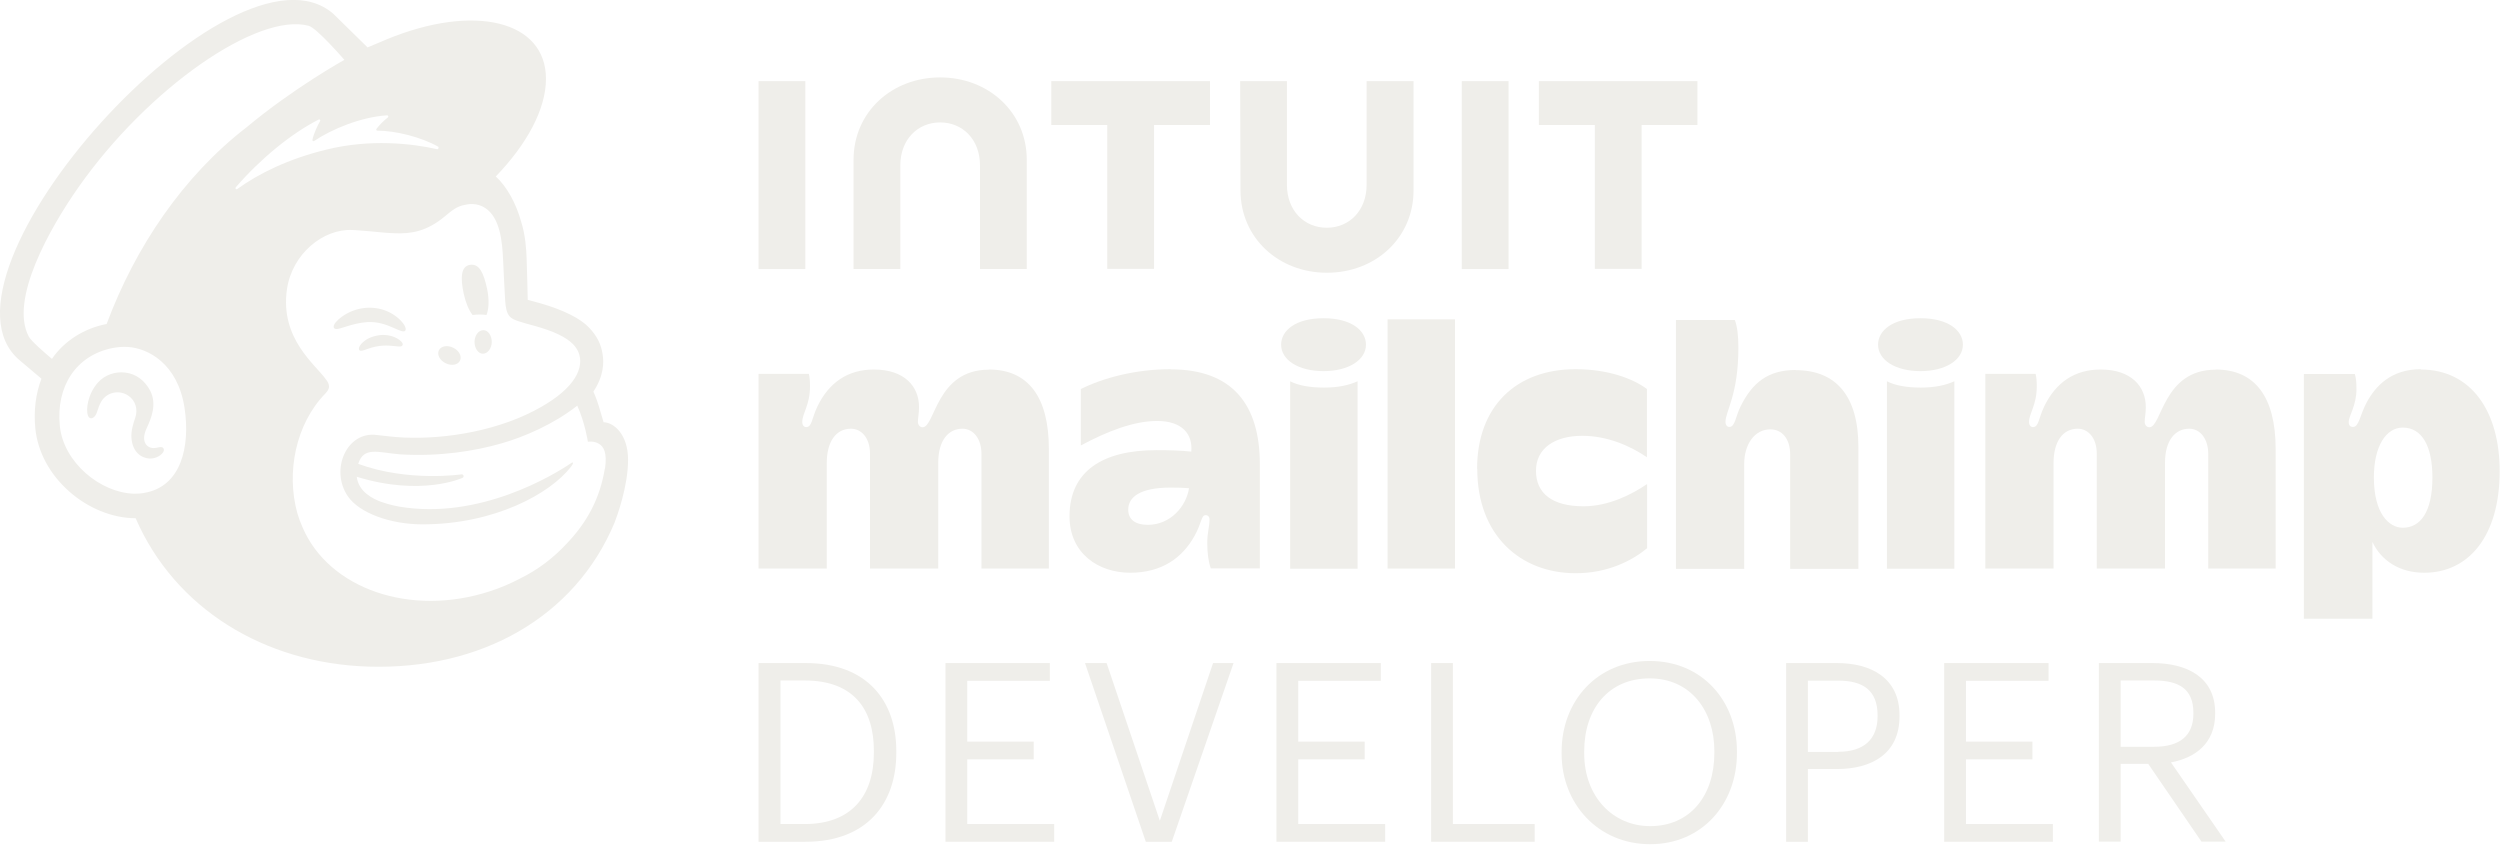
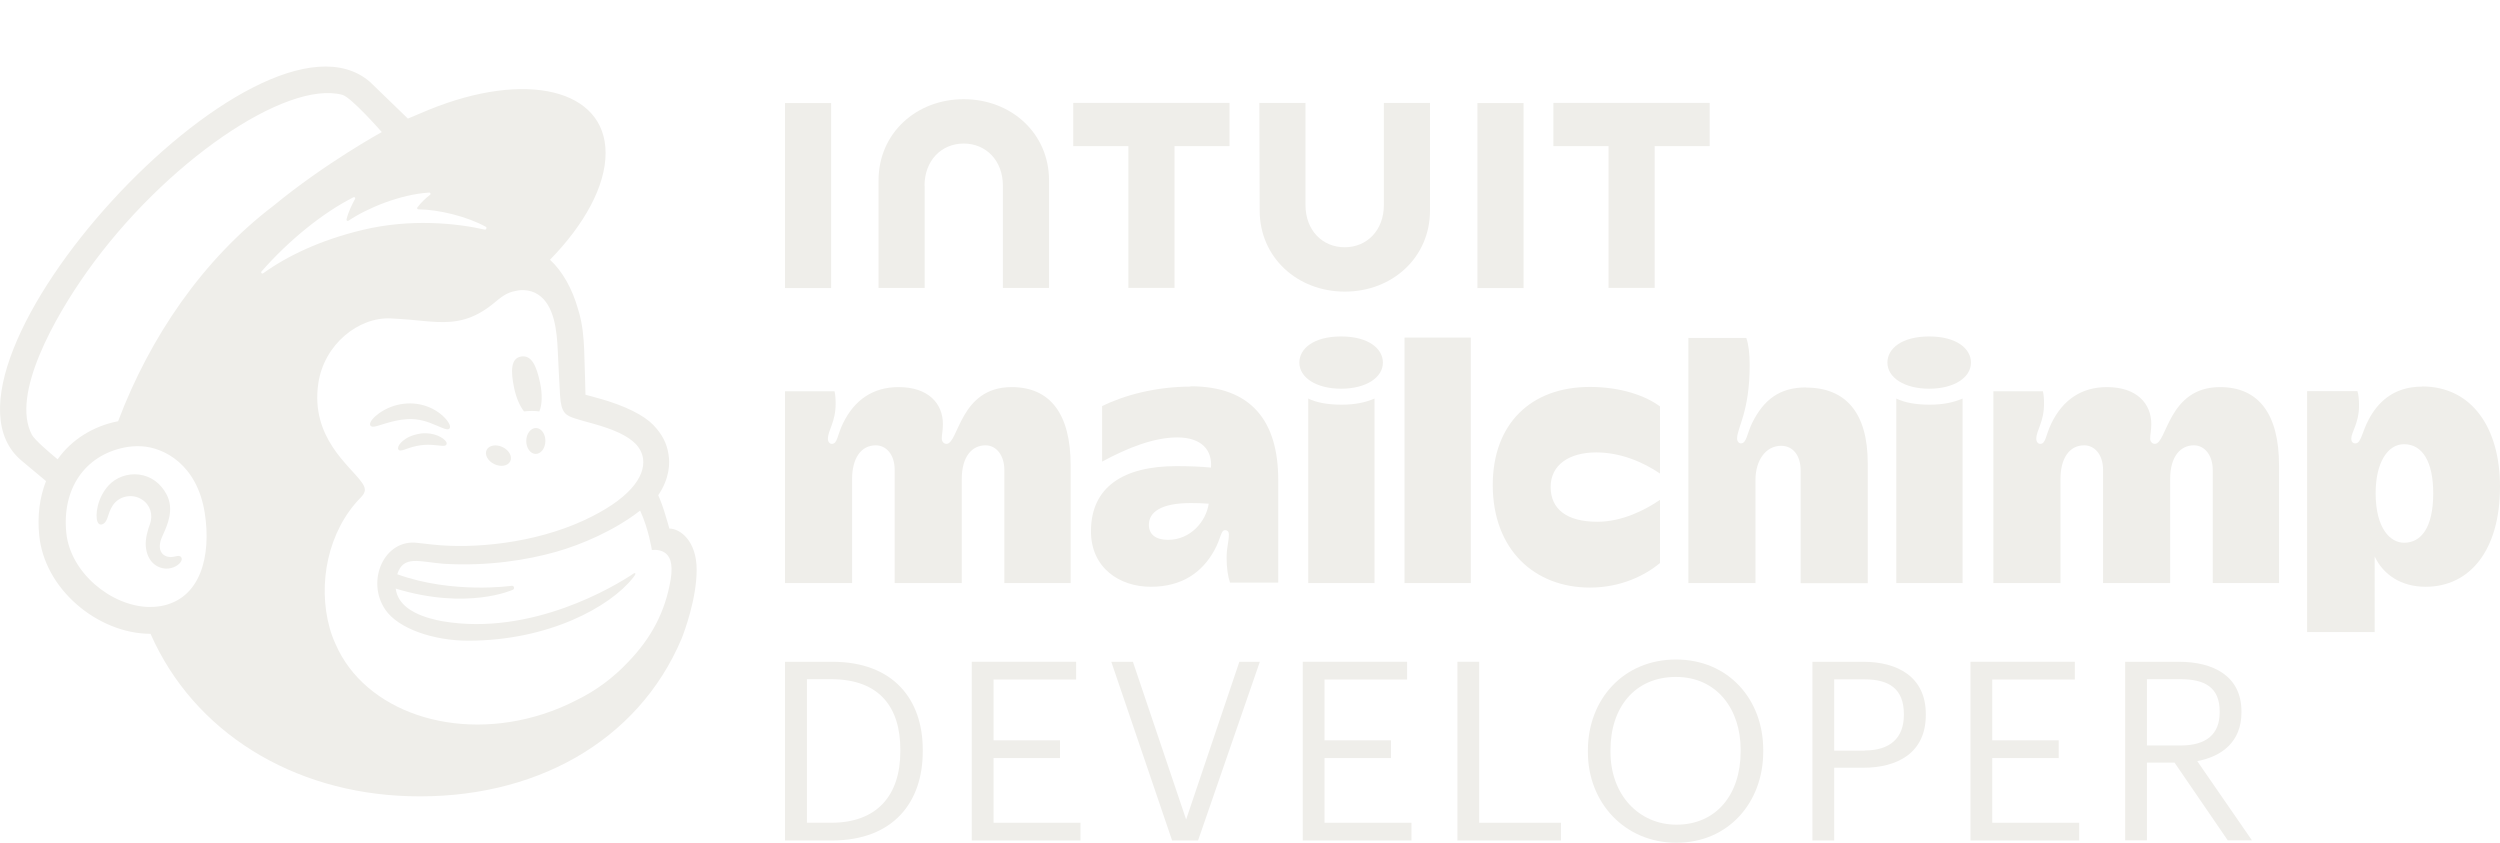
- <svg xmlns="http://www.w3.org/2000/svg" id="Layer_2" data-name="Layer 2" viewBox="0 0 155 52.34">
+ <svg xmlns="http://www.w3.org/2000/svg" id="Layer_2" data-name="Layer 2" viewBox="0 0 155 52.25">
  <g id="Layer_1-2" data-name="Layer 1">
    <g>
+       <g transform="translate(0 4.125) scale(1.0284)">
+         <path d="M31.593 20.793C31.918 20.754 32.23 20.752 32.515 20.793C32.681 20.417 32.71 19.771 32.56 19.065C32.338 18.018 32.038 17.385 31.419 17.483C30.799 17.582 30.776 18.34 30.997 19.387C31.122 19.976 31.344 20.479 31.591 20.791L31.593 20.793Z" style="fill: #EFEEEA;" />
+         <path d="M26.271 21.621C26.715 21.813 26.988 21.941 27.093 21.83C27.162 21.761 27.141 21.628 27.035 21.458C26.817 21.106 26.367 20.747 25.889 20.547C24.912 20.131 23.747 20.269 22.848 20.907C22.551 21.121 22.27 21.419 22.311 21.599C22.325 21.658 22.369 21.702 22.473 21.715C22.717 21.742 23.573 21.316 24.557 21.257C25.253 21.215 25.828 21.429 26.271 21.623V21.621Z" style="fill: #EFEEEA;" />
+         <path d="M25.378 22.123C24.799 22.212 24.482 22.401 24.277 22.576C24.103 22.725 23.994 22.892 23.996 23.01C23.996 23.066 24.022 23.098 24.04 23.114C24.066 23.138 24.098 23.15 24.136 23.15C24.265 23.15 24.559 23.034 24.559 23.034C25.362 22.749 25.893 22.784 26.418 22.843C26.708 22.875 26.846 22.894 26.909 22.794C26.928 22.766 26.95 22.705 26.892 22.613C26.757 22.395 26.174 22.03 25.378 22.123Z" style="fill: #EFEEEA;" />
+         <path d="M29.795 23.968C30.187 24.158 30.619 24.084 30.76 23.801C30.902 23.518 30.697 23.136 30.305 22.946C29.913 22.756 29.481 22.83 29.34 23.113C29.2 23.395 29.403 23.778 29.795 23.968Z" style="fill: #EFEEEA;" />
+         <path d="M32.318 21.793C31.998 21.788 31.734 22.133 31.727 22.564C31.721 22.995 31.973 23.348 32.29 23.355C32.609 23.36 32.873 23.015 32.88 22.584C32.887 22.153 32.635 21.799 32.318 21.793Z" style="fill: #EFEEEA;" />
+         <path d="M10.578 29.531C10.49 29.551 10.391 29.575 10.281 29.573C10.048 29.568 9.848 29.47 9.737 29.3C9.592 29.08 9.601 28.751 9.761 28.376C9.783 28.325 9.809 28.27 9.836 28.207C10.092 27.642 10.52 26.694 10.039 25.791C9.678 25.111 9.089 24.689 8.38 24.599C7.699 24.514 6.998 24.763 6.551 25.249C5.847 26.017 5.736 27.061 5.873 27.431C5.922 27.566 6.001 27.605 6.057 27.611C6.176 27.627 6.354 27.541 6.464 27.246C6.473 27.224 6.483 27.192 6.497 27.15C6.546 26.994 6.638 26.704 6.79 26.472C6.973 26.19 7.256 25.997 7.588 25.928C7.928 25.855 8.274 25.919 8.564 26.108C9.057 26.426 9.248 27.024 9.036 27.595C8.927 27.889 8.75 28.453 8.789 28.916C8.868 29.854 9.453 30.23 9.976 30.27C10.486 30.288 10.843 30.006 10.933 29.8C10.986 29.677 10.942 29.603 10.913 29.571C10.834 29.474 10.703 29.504 10.577 29.532L10.578 29.531Z" style="fill: #EFEEEA;" />
+         <path d="M40.356 27.857C40.337 27.79 40.209 27.334 40.037 26.783C39.863 26.233 39.684 25.845 39.684 25.845C40.381 24.815 40.393 23.894 40.301 23.372C40.202 22.725 39.929 22.173 39.38 21.604C38.831 21.035 37.705 20.451 36.126 20.013C35.945 19.962 35.35 19.801 35.297 19.786C35.294 19.752 35.253 17.856 35.217 17.041C35.191 16.454 35.14 15.534 34.85 14.63C34.506 13.406 33.907 12.334 33.158 11.649C35.224 9.536 36.513 7.207 36.51 5.21C36.505 1.37 31.726 0.208 25.838 2.614C25.831 2.617 24.6 3.133 24.591 3.138C24.586 3.133 22.337 0.954 22.302 0.924C15.586 -4.858 -5.405 18.173 1.307 23.766L2.774 24.992C2.393 25.965 2.243 27.079 2.366 28.278C2.523 29.817 3.328 31.294 4.631 32.433C5.869 33.516 7.496 34.201 9.076 34.2C11.687 40.14 17.655 43.785 24.651 43.99C32.155 44.211 38.456 40.734 41.094 34.489C41.267 34.051 42 32.077 42 30.334C42 28.591 40.997 27.855 40.358 27.855L40.356 27.857ZM9.652 32.533C9.424 32.572 9.192 32.587 8.956 32.582C6.69 32.521 4.24 30.507 3.998 28.118C3.729 25.478 5.097 23.446 7.517 22.965C7.807 22.907 8.156 22.874 8.533 22.894C9.889 22.968 11.886 23.995 12.344 26.911C12.748 29.494 12.107 32.122 9.654 32.536L9.652 32.533ZM7.121 21.384C5.615 21.673 4.286 22.515 3.475 23.68C2.988 23.281 2.085 22.506 1.926 22.205C0.63 19.776 3.34 15.051 5.235 12.384C9.913 5.789 17.244 0.801 20.638 1.705C21.189 1.86 23.017 3.951 23.017 3.951C23.017 3.951 19.625 5.808 16.48 8.399C12.241 11.62 9.04 16.302 7.121 21.384ZM15.765 12.356C17.428 10.458 19.476 8.808 21.311 7.881C21.375 7.849 21.443 7.916 21.407 7.978C21.262 8.239 20.981 8.796 20.892 9.219C20.878 9.285 20.952 9.335 21.008 9.296C22.149 8.529 24.136 7.705 25.877 7.599C25.952 7.594 25.988 7.69 25.928 7.734C25.664 7.934 25.374 8.212 25.163 8.493C25.127 8.541 25.161 8.61 25.221 8.61C26.444 8.618 28.168 9.041 29.292 9.664C29.369 9.706 29.314 9.85 29.229 9.832C27.528 9.446 24.745 9.155 21.854 9.852C19.273 10.473 17.303 11.433 15.866 12.465C15.792 12.517 15.705 12.423 15.765 12.356ZM40.433 30.925C40.107 32.874 39.268 34.456 37.857 35.912C36.999 36.824 35.956 37.617 34.763 38.195C34.13 38.523 33.455 38.808 32.744 39.037C27.426 40.751 21.983 38.867 20.23 34.819C20.09 34.514 19.971 34.196 19.879 33.863C19.132 31.196 19.766 27.995 21.75 25.982C21.873 25.854 21.997 25.702 21.997 25.512C21.997 25.354 21.895 25.185 21.806 25.066C21.112 24.072 18.707 22.379 19.19 19.101C19.536 16.747 21.622 15.088 23.568 15.186C23.732 15.194 23.897 15.204 24.061 15.215C24.903 15.263 25.639 15.371 26.333 15.4C27.494 15.449 28.538 15.282 29.774 14.265C30.192 13.921 30.527 13.623 31.093 13.529C31.153 13.519 31.301 13.467 31.596 13.48C31.898 13.496 32.186 13.578 32.444 13.748C33.435 14.4 33.576 15.977 33.627 17.131C33.656 17.789 33.736 19.383 33.766 19.841C33.829 20.887 34.107 21.035 34.671 21.218C34.988 21.321 35.282 21.399 35.717 21.518C37.03 21.882 37.808 22.251 38.297 22.725C38.591 23.022 38.725 23.337 38.768 23.636C38.923 24.751 37.891 26.128 35.161 27.379C32.176 28.746 28.555 29.093 26.055 28.817C25.862 28.795 25.181 28.719 25.178 28.719C23.177 28.453 22.035 31.006 23.237 32.755C24.011 33.881 26.119 34.615 28.229 34.615C33.066 34.615 36.783 32.577 38.166 30.817C38.207 30.765 38.212 30.758 38.277 30.662C38.345 30.561 38.289 30.506 38.203 30.563C37.074 31.326 32.055 34.356 26.687 33.444C26.687 33.444 26.036 33.338 25.441 33.109C24.968 32.927 23.977 32.477 23.856 31.474C28.188 32.795 30.916 31.546 30.916 31.546C30.965 31.526 30.999 31.47 30.992 31.415C30.985 31.348 30.924 31.297 30.856 31.304C30.856 31.304 27.305 31.822 23.95 30.61C24.315 29.438 25.287 29.861 26.756 29.979C29.403 30.134 31.775 29.753 33.528 29.256C35.048 28.825 37.044 27.977 38.592 26.77C39.114 27.903 39.3 29.15 39.3 29.15C39.3 29.15 39.704 29.08 40.042 29.285C40.361 29.479 40.596 29.883 40.436 30.927L40.433 30.925ZM24.051 30.745C24.051 30.745 24.051 30.745 24.051 30.746C24.051 30.746 24.051 30.745 24.051 30.743V30.745Z" style="fill: #EFEEEA;" />
+       </g>
      <g>
-         <path d="M29.3,19.53c.3-.04,.59-.04,.86,0,.15-.35,.18-.96,.04-1.62-.21-.98-.48-1.58-1.06-1.49-.57,.09-.6,.81-.39,1.79,.12,.55,.32,1.03,.55,1.32Z" style="fill: #EFEEEA;" />
-         <path d="M24.36,20.31c.41,.18,.66,.3,.76,.2,.06-.07,.04-.19-.05-.35-.2-.33-.62-.67-1.06-.86-.91-.39-1.99-.26-2.82,.34-.28,.2-.54,.48-.5,.65,.01,.05,.05,.1,.15,.11,.23,.03,1.02-.37,1.93-.43,.64-.04,1.18,.16,1.59,.34Z" style="fill: #EFEEEA;" />
-         <path d="M23.53,20.78c-.54,.08-.83,.26-1.02,.43-.16,.14-.26,.3-.26,.41,0,.05,.02,.08,.04,.1,.02,.02,.05,.03,.09,.03,.12,0,.39-.11,.39-.11,.75-.27,1.24-.23,1.72-.18,.27,.03,.4,.05,.46-.05,.02-.03,.04-.08-.02-.17-.13-.2-.67-.55-1.4-.46Z" style="fill: #EFEEEA;" />
-         <path d="M27.63,22.52c.36,.18,.76,.11,.89-.16s-.06-.63-.42-.8c-.36-.18-.76-.11-.89,.16-.13,.27,.06,.63,.42,.8Z" style="fill: #EFEEEA;" />
-         <path d="M29.97,20.47c-.3,0-.54,.32-.55,.72,0,.41,.23,.74,.52,.74s.54-.32,.55-.72c0-.41-.23-.74-.52-.74Z" style="fill: #EFEEEA;" />
-         <path d="M9.81,27.74c-.08,.02-.17,.04-.28,.04-.22,0-.4-.1-.5-.26-.13-.21-.13-.51,.02-.87,.02-.05,.04-.1,.07-.16,.24-.53,.63-1.42,.19-2.27-.34-.64-.88-1.04-1.54-1.12-.63-.08-1.28,.15-1.69,.61-.65,.72-.76,1.7-.63,2.05,.05,.13,.12,.16,.17,.17,.11,.02,.28-.07,.38-.34,0-.02,.02-.05,.03-.09,.05-.15,.13-.42,.27-.64,.17-.26,.43-.45,.74-.51,.31-.07,.64,0,.9,.17,.46,.3,.63,.86,.44,1.4-.1,.28-.27,.81-.23,1.24,.07,.88,.61,1.23,1.1,1.27,.47,.02,.8-.25,.89-.44,.05-.11,0-.18-.02-.21-.07-.09-.19-.06-.31-.04Z" style="fill: #EFEEEA;" />
-         <path d="M37.42,26.17c-.02-.06-.14-.49-.3-1.01-.16-.52-.33-.88-.33-.88,.65-.97,.66-1.83,.57-2.32-.09-.61-.34-1.13-.85-1.66-.51-.54-1.55-1.08-3.02-1.5-.17-.05-.72-.2-.77-.21,0-.03-.04-1.81-.07-2.58-.02-.55-.07-1.42-.34-2.27-.32-1.15-.88-2.16-1.57-2.8,1.92-1.99,3.11-4.17,3.11-6.05,0-3.61-4.44-4.7-9.9-2.44,0,0-1.15,.49-1.16,.49,0,0-2.09-2.05-2.12-2.08C14.45-4.56-5.01,17.07,1.21,22.33l1.36,1.15c-.35,.91-.49,1.96-.38,3.09,.15,1.45,.89,2.83,2.1,3.9,1.15,1.02,2.66,1.66,4.12,1.66,2.42,5.58,7.95,9,14.44,9.2,6.96,.21,12.8-3.06,15.25-8.92,.16-.41,.84-2.27,.84-3.9s-.93-2.33-1.52-2.33Zm-28.47,4.39c-.21,.04-.43,.05-.64,.05-2.1-.06-4.37-1.95-4.6-4.19-.25-2.48,1.02-4.39,3.26-4.84,.27-.05,.59-.09,.94-.07,1.26,.07,3.11,1.03,3.53,3.77,.37,2.43-.22,4.9-2.5,5.28Zm-2.35-10.47c-1.4,.27-2.63,1.06-3.38,2.16-.45-.38-1.29-1.1-1.44-1.39-1.2-2.28,1.31-6.72,3.07-9.23C9.19,5.44,15.99,.75,19.14,1.6c.51,.14,2.21,2.11,2.21,2.11,0,0-3.15,1.75-6.06,4.18-3.93,3.03-6.9,7.42-8.68,12.2ZM14.62,11.61c1.54-1.78,3.44-3.33,5.14-4.2,.06-.03,.12,.03,.09,.09-.14,.24-.4,.77-.48,1.17-.01,.06,.05,.11,.11,.07,1.06-.72,2.9-1.49,4.52-1.59,.07,0,.1,.08,.05,.13-.25,.19-.51,.45-.71,.71-.03,.04,0,.11,.05,.11,1.13,0,2.73,.4,3.77,.99,.07,.04,.02,.18-.06,.16-1.58-.36-4.16-.64-6.84,.02-2.39,.58-4.22,1.49-5.55,2.45-.07,.05-.15-.04-.09-.1Zm22.88,17.44c-.3,1.83-1.08,3.32-2.39,4.68-.8,.86-1.76,1.6-2.87,2.14-.59,.31-1.21,.58-1.87,.79-4.93,1.61-9.98-.16-11.61-3.96-.13-.29-.24-.59-.33-.9-.69-2.51-.1-5.51,1.74-7.4,0,0,0,0,0,0,.11-.12,.23-.26,.23-.44,0-.15-.09-.31-.18-.42-.64-.93-2.87-2.52-2.43-5.6,.32-2.21,2.26-3.77,4.06-3.68,.15,0,.3,.02,.46,.03,.78,.05,1.46,.15,2.11,.17,1.08,.05,2.05-.11,3.19-1.07,.39-.32,.7-.6,1.22-.69,.06,0,.19-.06,.47-.05,.28,.01,.55,.09,.79,.25,.92,.61,1.05,2.09,1.1,3.18,.03,.62,.1,2.12,.13,2.55,.06,.98,.32,1.12,.84,1.29,.29,.1,.57,.17,.97,.28,1.22,.34,1.94,.69,2.39,1.13,.27,.28,.4,.57,.44,.86,.14,1.05-.81,2.34-3.34,3.52-2.77,1.28-6.13,1.61-8.45,1.35-.18-.02-.81-.09-.81-.09-1.86-.25-2.91,2.15-1.8,3.79,.72,1.06,2.67,1.75,4.63,1.75,4.48,0,7.93-1.91,9.21-3.57,.04-.05,.04-.05,.1-.15,.06-.1,.01-.15-.07-.09-1.05,.72-5.7,3.56-10.68,2.71,0,0-.6-.1-1.16-.31-.44-.17-1.36-.59-1.47-1.54,4.02,1.24,6.55,.07,6.55,.07,.05-.02,.08-.07,.07-.12,0-.06-.06-.11-.13-.1,0,0-3.29,.49-6.4-.65,.34-1.1,1.24-.7,2.6-.59,2.45,.15,4.65-.21,6.28-.68,1.41-.4,3.26-1.2,4.7-2.34,.48,1.06,.66,2.24,.66,2.24,0,0,.38-.07,.69,.13,.3,.18,.51,.56,.37,1.54Zm-15.19-.17s0,0,0,0c0,0,0,0,0,0,0,0,0,0,0,0Z" style="fill: #EFEEEA;" />
-       </g>
-       <rect x="47.03" y="5.03" width="2.9" height="11.65" style="fill: #EFEEEA;" />
-       <g>
-         <path d="M61.31,22.92c-3.27,0-3.33,3.57-4.11,3.57-.16,0-.29-.14-.29-.34,0-.26,.07-.49,.07-.91,0-1.28-.9-2.33-2.8-2.33-1.61,0-2.78,.8-3.5,2.29-.36,.75-.33,1.28-.7,1.28-.14,0-.24-.13-.24-.31,0-.55,.48-1.05,.48-2.22,0-.31-.02-.56-.07-.77h-3.12v12.07h4.23v-6.55c0-1.29,.55-2.12,1.5-2.12,.63,0,1.18,.55,1.18,1.55v7.12h4.23v-6.55c0-1.45,.67-2.12,1.5-2.12,.69,0,1.18,.64,1.18,1.55v7.12h4.18v-7.41c0-3.24-1.29-4.93-3.72-4.93Z" style="fill: #EFEEEA;" />
-         <rect x="86.03" y="19.8" width="4.18" height="15.45" style="fill: #EFEEEA;" />
-         <path d="M91.59,29.07c0,4.11,2.66,6.47,6.11,6.47,1.98,0,3.49-.78,4.42-1.55v-3.98c-.94,.64-2.38,1.38-3.94,1.38-1.94,0-2.95-.8-2.95-2.2s1.17-2.17,2.87-2.17c1.55,0,2.97,.62,4.01,1.33v-4.23c-.88-.66-2.44-1.23-4.42-1.23-3.7,0-6.11,2.32-6.11,6.18Z" style="fill: #EFEEEA;" />
-         <path d="M111.32,22.94c-1.7,0-2.68,.79-3.4,2.25-.32,.64-.34,1.28-.7,1.28-.14,0-.24-.12-.24-.31,0-.67,.8-1.67,.8-4.61,0-.74-.07-1.31-.22-1.71h-3.65v15.43h4.23v-6.5c0-1.22,.64-2.15,1.62-2.15,.73,0,1.23,.59,1.23,1.55v7.1h4.23v-7.56c0-3.15-1.38-4.76-3.89-4.76Z" style="fill: #EFEEEA;" />
-         <path d="M150.1,22.89c-1.87,0-2.82,1.06-3.36,2.05-.42,.78-.48,1.53-.85,1.53-.18,0-.27-.1-.27-.31,0-.37,.48-1,.48-2.03,0-.42-.03-.73-.1-.94h-3.16v15.17h4.25v-4.76c.54,1.15,1.67,1.91,3.21,1.91,2.78,0,4.68-2.3,4.68-6.3,0-3.7-1.76-6.3-4.9-6.3Zm-1.13,9.83c-.85,0-1.79-.88-1.79-3.12,0-1.94,.76-3.09,1.79-3.09,1.18,0,1.84,1.13,1.84,3.09,0,2.17-.76,3.12-1.84,3.12Z" style="fill: #EFEEEA;" />
-         <path d="M72.58,22.89c-2.18,0-4.18,.54-5.57,1.23v3.5c1.62-.87,3.27-1.52,4.73-1.52,1.56,0,2.22,.82,2.12,1.9-.63-.07-1.33-.09-2.17-.09-3.31,0-5.38,1.29-5.38,4.1,0,2.31,1.8,3.5,3.76,3.5s3.24-.92,4-2.3c.44-.79,.4-1.27,.68-1.27,.14,0,.24,.1,.24,.25,0,.5-.14,.8-.14,1.48,0,.64,.08,1.18,.22,1.57h3.04v-6.46c0-3.67-1.68-5.88-5.52-5.88Zm-1.42,9.65c-.78,0-1.21-.34-1.21-.94,0-.78,.73-1.37,2.63-1.37,.42,0,.8,.01,1.14,.04-.17,1.11-1.14,2.27-2.56,2.27Z" style="fill: #EFEEEA;" />
-         <path d="M87.64,11.8V5.03h-2.91v6.43c0,1.59-1.07,2.66-2.47,2.66s-2.47-1.07-2.47-2.66V5.03h-2.9l.02,6.77c0,2.95,2.36,5.11,5.36,5.11s5.37-2.15,5.37-5.11Z" style="fill: #EFEEEA;" />
-         <polygon points="98.88 16.67 101.78 16.67 101.78 7.75 105.24 7.75 105.24 5.03 95.41 5.03 95.41 7.75 98.88 7.75 98.88 16.67" style="fill: #EFEEEA;" />
-         <rect x="90.63" y="5.03" width="2.9" height="11.65" style="fill: #EFEEEA;" />
-         <polygon points="68.65 16.67 71.55 16.67 71.55 7.75 75.02 7.75 75.02 5.03 65.18 5.03 65.18 7.75 68.65 7.75 68.65 16.67" style="fill: #EFEEEA;" />
-         <path d="M55.82,10.25c0-1.59,1.07-2.66,2.47-2.66s2.47,1.07,2.47,2.66v6.43h2.9v-6.77c0-2.95-2.37-5.11-5.37-5.11s-5.37,2.15-5.37,5.11v6.77h2.9v-6.43Z" style="fill: #EFEEEA;" />
-         <path d="M137.37,22.92c-3.27,0-3.33,3.57-4.11,3.57-.16,0-.29-.14-.29-.34,0-.26,.07-.49,.07-.91,0-1.28-.9-2.33-2.8-2.33-1.61,0-2.78,.8-3.5,2.29-.36,.75-.33,1.28-.7,1.28-.14,0-.24-.13-.24-.31,0-.55,.48-1.05,.48-2.22,0-.31-.02-.56-.07-.77h-3.12v12.07h4.23v-6.55c0-1.29,.55-2.12,1.5-2.12,.63,0,1.18,.55,1.18,1.55v7.12h4.23v-6.55c0-1.45,.67-2.12,1.5-2.12,.69,0,1.18,.64,1.18,1.55v7.12h4.18v-7.41c0-3.24-1.29-4.93-3.72-4.93Z" style="fill: #EFEEEA;" />
-         <path d="M119.09,24.03c-.89,0-1.59-.13-2.1-.39v11.62h4.18v-11.62c-.54,.24-1.19,.39-2.08,.39Z" style="fill: #EFEEEA;" />
-         <path d="M119.07,19.73c-1.73,0-2.63,.76-2.63,1.64,0,.95,1.07,1.64,2.63,1.64s2.63-.7,2.63-1.64c0-.88-.91-1.64-2.63-1.64Z" style="fill: #EFEEEA;" />
-         <path d="M82.09,24.03c-.89,0-1.59-.13-2.1-.39v11.62h4.18v-11.62c-.54,.24-1.19,.39-2.08,.39Z" style="fill: #EFEEEA;" />
-         <path d="M82.06,19.73c-1.73,0-2.63,.76-2.63,1.64,0,.95,1.07,1.64,2.63,1.64s2.63-.7,2.63-1.64c0-.88-.91-1.64-2.63-1.64Z" style="fill: #EFEEEA;" />
-         <path d="M47.03,41.11h2.93c3.81,0,5.61,2.36,5.61,5.44v.14c0,3.07-1.77,5.5-5.64,5.5h-2.9v-11.08Zm2.87,9.98c2.85,0,4.28-1.71,4.28-4.42v-.12c0-2.56-1.24-4.36-4.29-4.36h-1.5v8.9h1.52Z" style="fill: #EFEEEA;" />
-         <path d="M58.63,41.11h6.46v1.1h-5.12v3.77h4.12v1.1h-4.12v4.01h5.39v1.1h-6.74v-11.08Z" style="fill: #EFEEEA;" />
-         <path d="M67.28,41.11h1.33l3.3,9.78,3.3-9.78h1.27l-3.83,11.08h-1.61l-3.77-11.08Z" style="fill: #EFEEEA;" />
-         <path d="M79.15,41.11h6.46v1.1h-5.12v3.77h4.12v1.1h-4.12v4.01h5.39v1.1h-6.74v-11.08Z" style="fill: #EFEEEA;" />
-         <path d="M88.73,41.11h1.35v9.98h5.07v1.1h-6.42v-11.08Z" style="fill: #EFEEEA;" />
-         <path d="M96.82,46.73v-.12c0-3.15,2.2-5.63,5.46-5.63s5.41,2.48,5.41,5.6v.12c0,3.13-2.15,5.64-5.38,5.64s-5.49-2.51-5.49-5.61Zm9.47-.05v-.12c0-2.48-1.46-4.5-4.01-4.5s-4.06,1.89-4.06,4.53v.12c0,2.68,1.78,4.51,4.09,4.51,2.46,0,3.98-1.86,3.98-4.54Z" style="fill: #EFEEEA;" />
-         <path d="M110.74,41.11h3.15c2.12,0,3.88,.93,3.88,3.24v.06c0,2.36-1.77,3.27-3.88,3.27h-1.8v4.51h-1.35v-11.08Zm3.24,5.5c1.58,0,2.43-.78,2.43-2.2v-.06c0-1.57-.93-2.15-2.43-2.15h-1.89v4.42h1.89Z" style="fill: #EFEEEA;" />
-         <path d="M120.55,41.11h6.46v1.1h-5.12v3.77h4.12v1.1h-4.12v4.01h5.39v1.1h-6.74v-11.08Z" style="fill: #EFEEEA;" />
-         <path d="M130.13,41.11h3.33c2.12,0,3.88,.87,3.88,3.08v.06c0,1.83-1.22,2.73-2.74,3.02l3.39,4.91h-1.5l-3.3-4.82h-1.71v4.82h-1.35v-11.08Zm3.43,5.19c1.58,0,2.43-.68,2.43-2.05v-.06c0-1.5-.93-2-2.43-2h-2.08v4.11h2.08Z" style="fill: #EFEEEA;" />
+         <g>
+           <path d="M62.72,24c-3.22,0-3.28,3.52-4.04,3.52-.16,0-.29-.14-.29-.33,0-.26,.07-.48,.07-.9,0-1.26-.89-2.29-2.75-2.29-1.58,0-2.74,.79-3.45,2.26-.36,.74-.33,1.26-.69,1.26-.13,0-.24-.13-.24-.31,0-.54,.48-1.03,.48-2.19,0-.3-.02-.55-.07-.76h-3.07v11.89h4.16v-6.45c0-1.27,.54-2.09,1.47-2.09,.62,0,1.17,.54,1.17,1.53v7.01h4.16v-6.45c0-1.43,.66-2.09,1.47-2.09,.68,0,1.17,.63,1.17,1.53v7.01h4.11v-7.3c0-3.19-1.27-4.85-3.66-4.85Z" style="fill: #EFEEEA;" />
+           <rect x="87.08" y="20.93" width="4.11" height="15.22" style="fill: #EFEEEA;" />
+           <path d="M92.55,30.06c0,4.05,2.62,6.37,6.02,6.37,1.95,0,3.44-.77,4.35-1.52v-3.92c-.92,.63-2.35,1.36-3.88,1.36-1.91,0-2.9-.79-2.9-2.16s1.15-2.14,2.83-2.14c1.52,0,2.92,.61,3.95,1.31v-4.16c-.87-.65-2.4-1.21-4.35-1.21-3.65,0-6.02,2.28-6.02,6.09Z" style="fill: #EFEEEA;" />
+           <path d="M111.98,24.02c-1.67,0-2.64,.78-3.35,2.21-.31,.63-.34,1.26-.69,1.26-.13,0-.24-.12-.24-.31,0-.66,.78-1.64,.78-4.54,0-.73-.07-1.29-.21-1.69h-3.59v15.2h4.16v-6.4c0-1.2,.63-2.11,1.59-2.11,.72,0,1.21,.58,1.21,1.53v6.99h4.16v-7.44c0-3.11-1.35-4.69-3.83-4.69Z" style="fill: #EFEEEA;" />
+           <path d="M150.17,23.97c-1.84,0-2.78,1.05-3.3,2.02-.42,.77-.48,1.5-.83,1.5-.17,0-.26-.1-.26-.31,0-.36,.48-.98,.48-2,0-.41-.03-.72-.1-.93h-3.12v14.94h4.19v-4.69c.53,1.13,1.64,1.88,3.16,1.88,2.74,0,4.61-2.26,4.61-6.21,0-3.64-1.74-6.21-4.83-6.21Zm-1.12,9.68c-.84,0-1.76-.87-1.76-3.07,0-1.91,.75-3.04,1.76-3.04,1.16,0,1.81,1.12,1.81,3.04,0,2.14-.75,3.07-1.81,3.07Z" style="fill: #EFEEEA;" />
+           <path d="M119.64,25.09c-.87,0-1.56-.13-2.07-.38v11.44h4.11v-11.44c-.53,.23-1.17,.38-2.05,.38Z" style="fill: #EFEEEA;" />
+           <path d="M119.61,20.86c-1.7,0-2.59,.75-2.59,1.62,0,.93,1.05,1.62,2.59,1.62s2.59-.69,2.59-1.62c0-.86-.89-1.62-2.59-1.62Z" style="fill: #EFEEEA;" />
+           <path d="M73.82,23.97c-2.15,0-4.12,.53-5.49,1.21v3.44c1.59-.86,3.22-1.5,4.66-1.5,1.53,0,2.18,.81,2.09,1.87-.62-.06-1.31-.09-2.14-.09-3.26,0-5.3,1.27-5.3,4.04,0,2.27,1.77,3.44,3.71,3.44s3.19-.9,3.94-2.26c.43-.78,.39-1.25,.67-1.25,.14,0,.23,.1,.23,.25,0,.5-.14,.79-.14,1.46,0,.63,.08,1.16,.21,1.54h2.99v-6.37c0-3.62-1.65-5.8-5.44-5.8Zm-1.4,9.5c-.77,0-1.19-.34-1.19-.93,0-.77,.72-1.35,2.59-1.35,.41,0,.78,.01,1.12,.04-.16,1.09-1.12,2.24-2.52,2.24Z" style="fill: #EFEEEA;" />
+           <path d="M88.66,13.05V6.38h-2.86v6.33c0,1.57-1.05,2.62-2.43,2.62s-2.43-1.05-2.43-2.62V6.38h-2.86l.02,6.67c0,2.91,2.33,5.03,5.28,5.03s5.28-2.12,5.28-5.03Z" style="fill: #EFEEEA;" />
+           <polygon points="99.73 17.85 102.59 17.85 102.59 9.06 106 9.06 106 6.38 96.31 6.38 96.31 9.06 99.73 9.06 99.73 17.85" style="fill: #EFEEEA;" />
+           <rect x="91.6" y="6.39" width="2.86" height="11.47" style="fill: #EFEEEA;" />
+           <polygon points="69.96 17.85 72.82 17.85 72.82 9.06 76.23 9.06 76.23 6.38 66.54 6.38 66.54 9.06 69.96 9.06 69.96 17.85" style="fill: #EFEEEA;" />
+           <rect x="48.67" y="6.39" width="2.86" height="11.47" style="fill: #EFEEEA;" />
+           <path d="M57.32,11.52c0-1.57,1.05-2.62,2.43-2.62s2.43,1.05,2.43,2.62v6.33h2.86v-6.67c0-2.91-2.34-5.03-5.29-5.03s-5.28,2.12-5.28,5.03v6.67h2.86v-6.33Z" style="fill: #EFEEEA;" />
+           <path d="M137.64,24c-3.22,0-3.28,3.52-4.04,3.52-.16,0-.29-.14-.29-.33,0-.26,.07-.48,.07-.9,0-1.26-.89-2.29-2.75-2.29-1.58,0-2.74,.79-3.45,2.26-.36,.74-.33,1.26-.69,1.26-.13,0-.24-.13-.24-.31,0-.54,.48-1.03,.48-2.19,0-.3-.02-.55-.07-.76h-3.07v11.89h4.16v-6.45c0-1.27,.54-2.09,1.47-2.09,.62,0,1.17,.54,1.17,1.53v7.01h4.16v-6.45c0-1.43,.66-2.09,1.47-2.09,.68,0,1.17,.63,1.17,1.53v7.01h4.11v-7.3c0-3.19-1.27-4.85-3.66-4.85Z" style="fill: #EFEEEA;" />
+           <path d="M83.18,25.09c-.87,0-1.56-.13-2.07-.38v11.44h4.11v-11.44c-.53,.23-1.17,.38-2.05,.38Z" style="fill: #EFEEEA;" />
+           <path d="M83.15,20.86c-1.7,0-2.59,.75-2.59,1.62,0,.93,1.05,1.62,2.59,1.62s2.59-.69,2.59-1.62c0-.86-.89-1.62-2.59-1.62Z" style="fill: #EFEEEA;" />
+         </g>
+         <path d="M48.67,41.03h2.93c3.81,0,5.61,2.36,5.61,5.44v.14c0,3.07-1.77,5.5-5.64,5.5h-2.9v-11.08Zm2.87,9.98c2.85,0,4.28-1.71,4.28-4.42v-.12c0-2.56-1.24-4.36-4.29-4.36h-1.5v8.9h1.52Z" style="fill: #EFEEEA;" />
+         <path d="M60.26,41.03h6.46v1.1h-5.12v3.77h4.12v1.1h-4.12v4.01h5.39v1.1h-6.74v-11.08Z" style="fill: #EFEEEA;" />
+         <path d="M68.91,41.03h1.33l3.3,9.78,3.3-9.78h1.27l-3.83,11.08h-1.61l-3.77-11.08Z" style="fill: #EFEEEA;" />
+         <path d="M80.78,41.03h6.46v1.1h-5.12v3.77h4.12v1.1h-4.12v4.01h5.39v1.1h-6.74v-11.08Z" style="fill: #EFEEEA;" />
+         <path d="M90.36,41.03h1.35v9.98h5.07v1.1h-6.42v-11.08Z" style="fill: #EFEEEA;" />
+         <path d="M98.45,46.64v-.12c0-3.15,2.2-5.63,5.46-5.63s5.41,2.48,5.41,5.6v.12c0,3.13-2.15,5.64-5.38,5.64s-5.49-2.51-5.49-5.61Zm9.47-.05v-.12c0-2.48-1.46-4.5-4.01-4.5s-4.06,1.89-4.06,4.53v.12c0,2.68,1.78,4.51,4.09,4.51,2.46,0,3.98-1.86,3.98-4.54Z" style="fill: #EFEEEA;" />
+         <path d="M112.37,41.03h3.15c2.12,0,3.88,.93,3.88,3.24v.06c0,2.36-1.77,3.27-3.88,3.27h-1.8v4.51h-1.35v-11.08Zm3.24,5.5c1.58,0,2.43-.78,2.43-2.2v-.06c0-1.57-.93-2.15-2.43-2.15h-1.89v4.42h1.89Z" style="fill: #EFEEEA;" />
+         <path d="M122.18,41.03h6.46v1.1h-5.12v3.77h4.12v1.1h-4.12v4.01h5.39v1.1h-6.74v-11.08Z" style="fill: #EFEEEA;" />
+         <path d="M131.76,41.03h3.33c2.12,0,3.88,.87,3.88,3.08v.06c0,1.83-1.22,2.73-2.74,3.02l3.39,4.91h-1.5l-3.3-4.82h-1.71v4.82h-1.35v-11.08Zm3.43,5.19c1.58,0,2.43-.68,2.43-2.05v-.06c0-1.5-.93-2-2.43-2h-2.08v4.11h2.08Z" style="fill: #EFEEEA;" />
      </g>
    </g>
  </g>
</svg>
